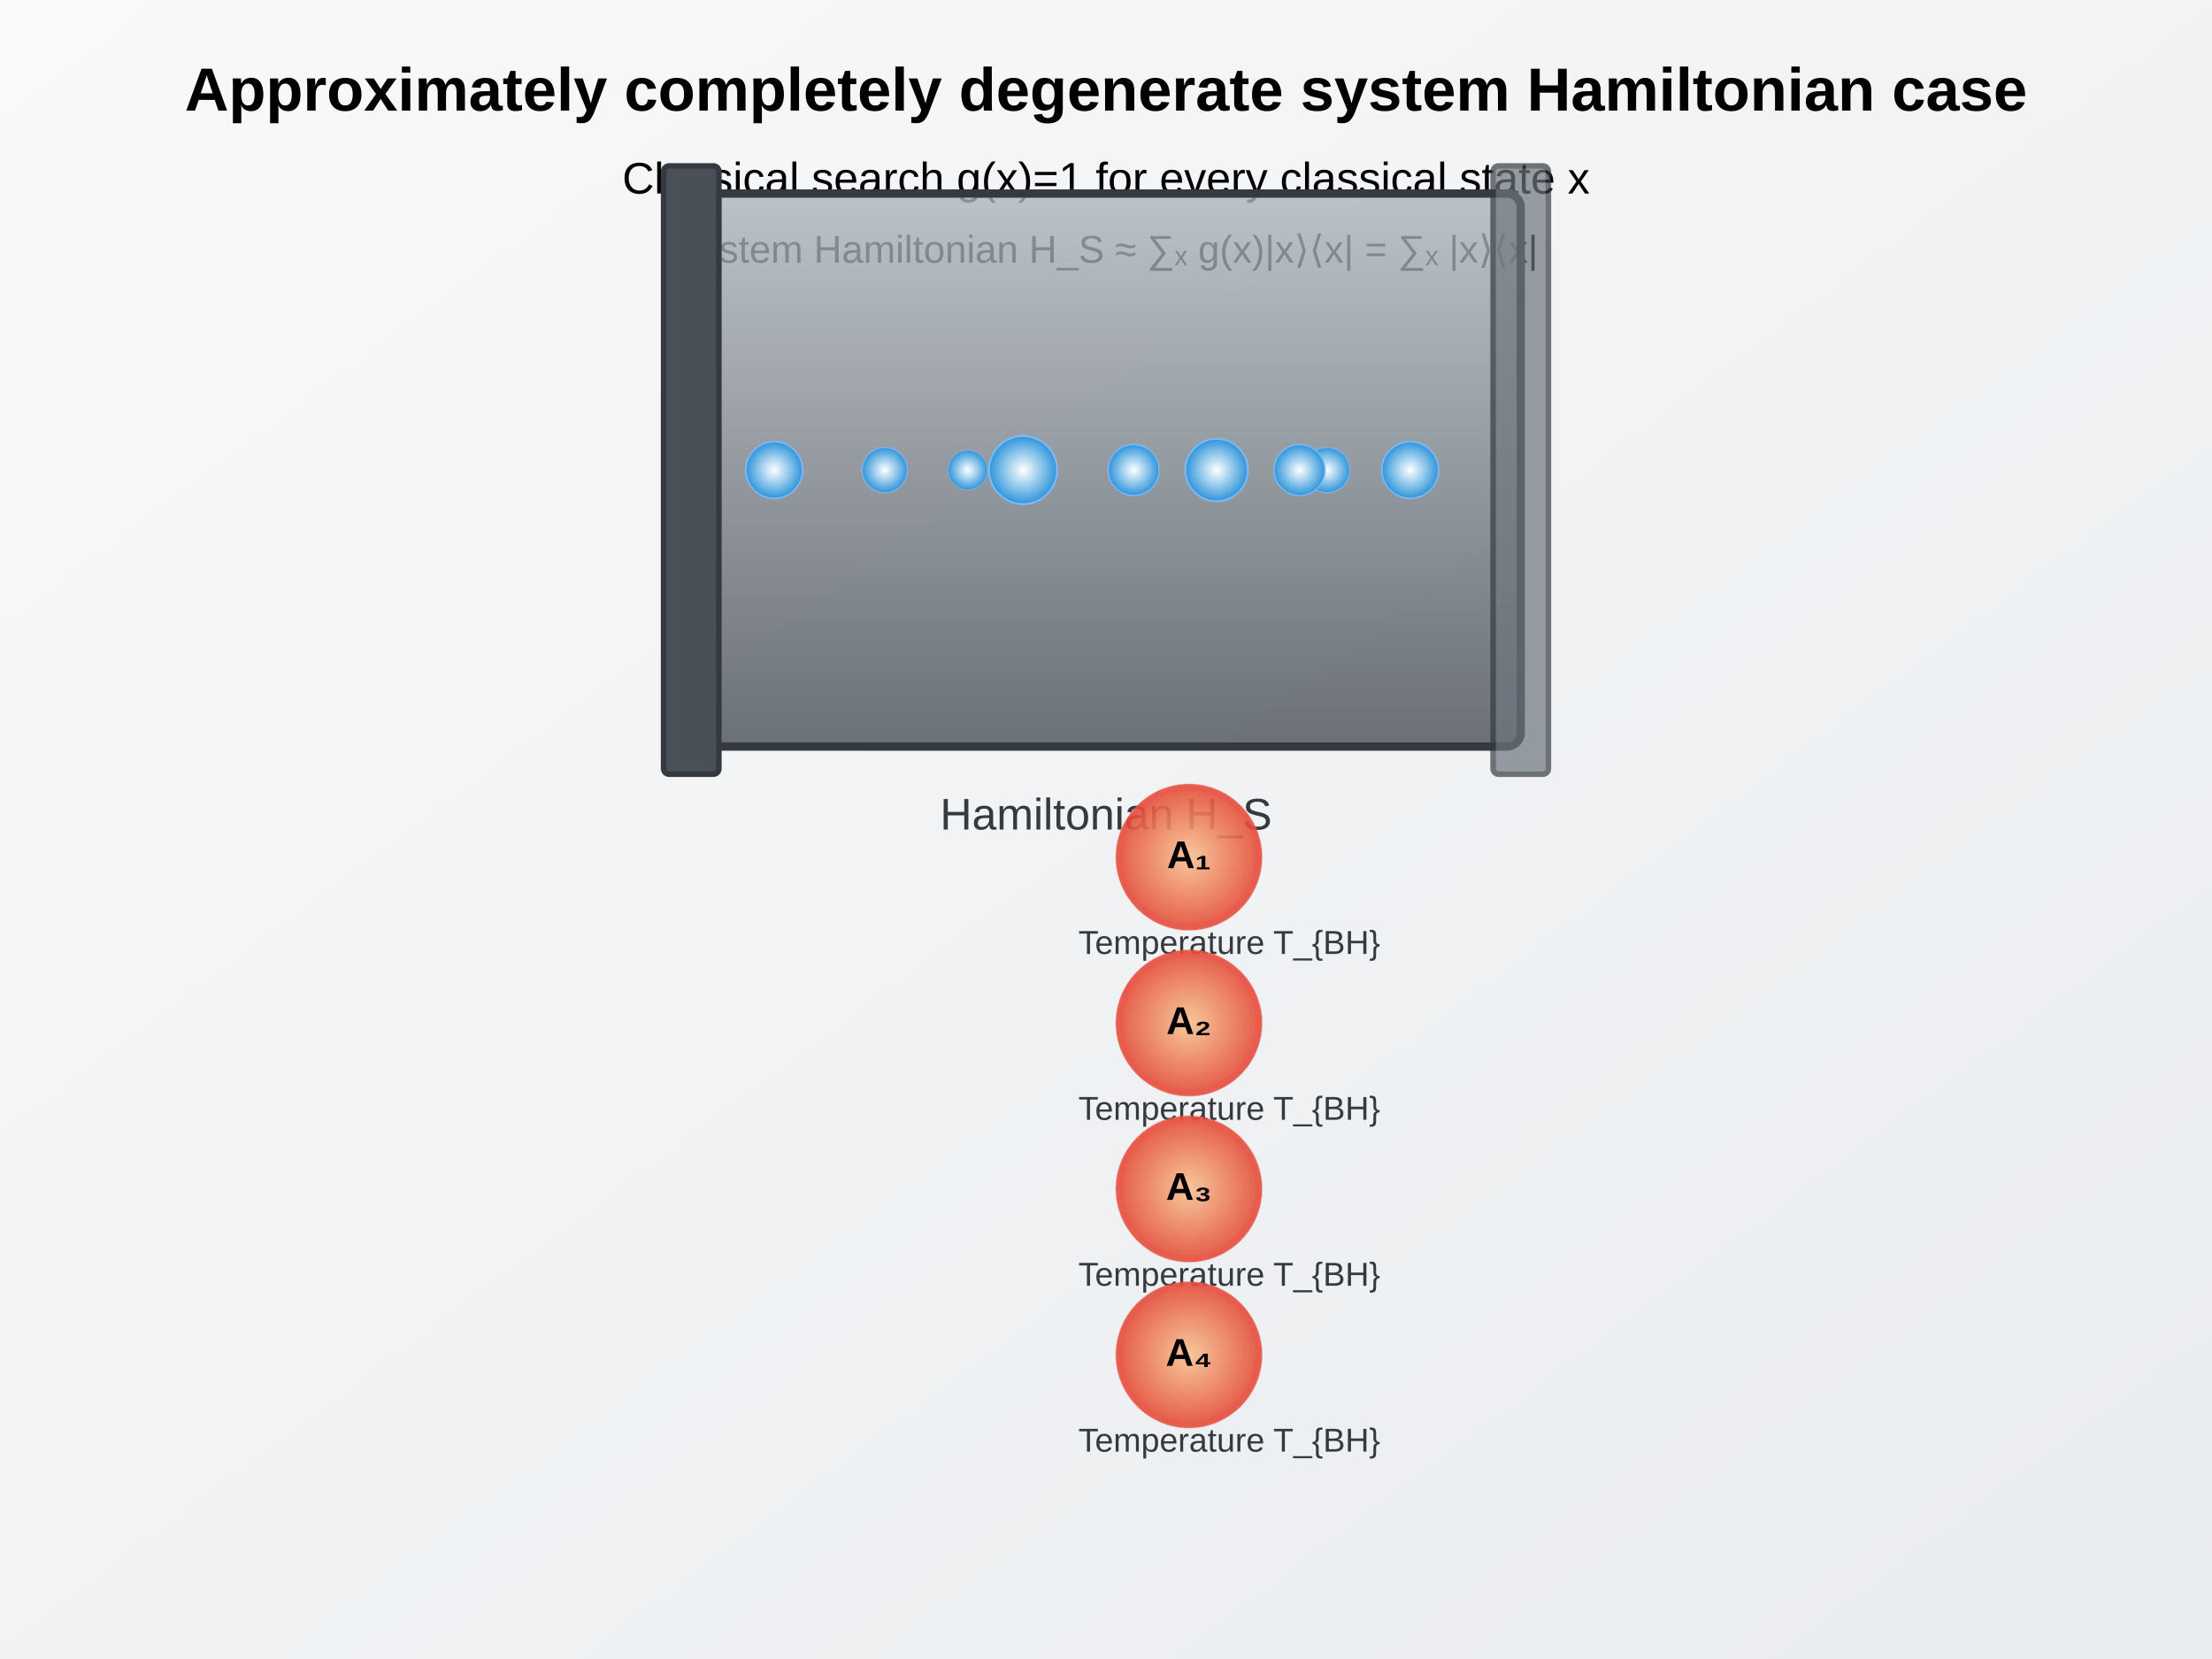
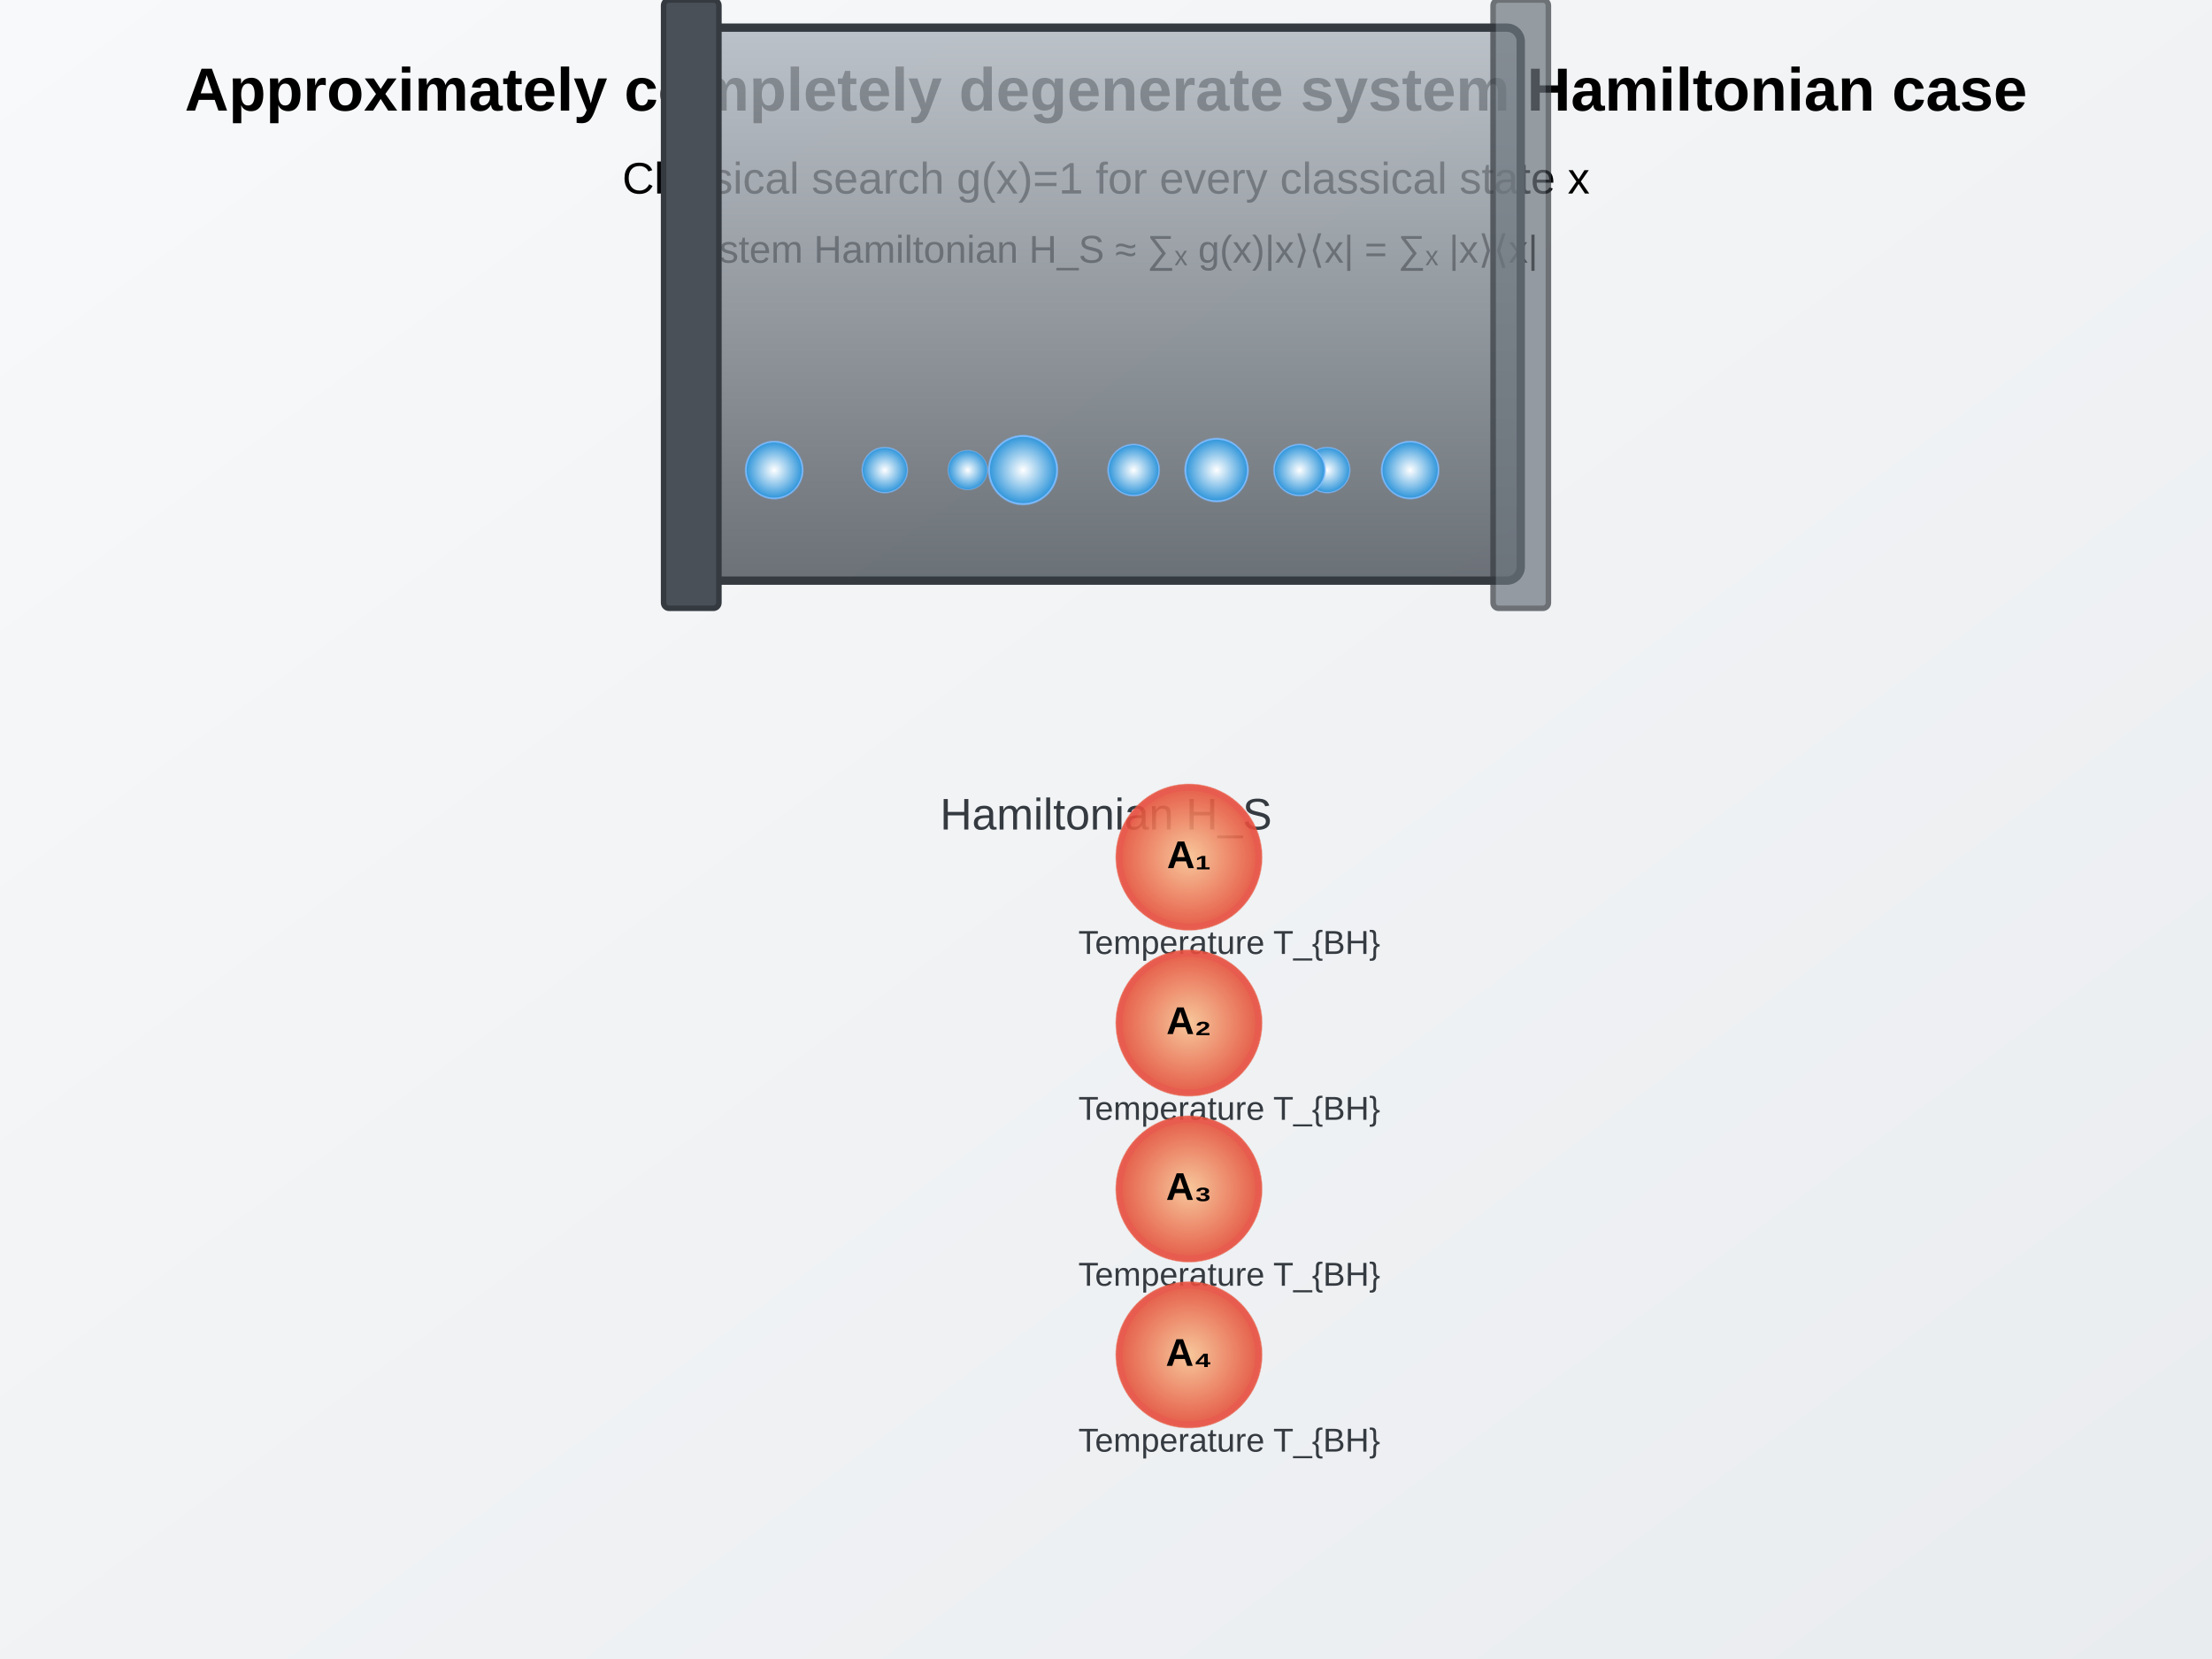
<svg xmlns="http://www.w3.org/2000/svg" viewBox="0 0 800 600">
  <defs>
    <linearGradient id="bg_grad" x1="0%" y1="0%" x2="100%" y2="100%">
      <stop offset="0%" style="stop-color:#f8f9fa;stop-opacity:1" />
      <stop offset="100%" style="stop-color:#e9ecef;stop-opacity:1" />
    </linearGradient>
    <linearGradient id="cavity_grad" x1="0%" y1="0%" x2="0%" y2="100%">
      <stop offset="0%" style="stop-color:#adb5bd;stop-opacity:0.8" />
      <stop offset="100%" style="stop-color:#495057;stop-opacity:0.8" />
    </linearGradient>
    <radialGradient id="atom_grad" cx="50%" cy="50%" r="50%" fx="50%" fy="50%">
      <stop offset="0%" style="stop-color:#f8c291;stop-opacity:1" />
      <stop offset="100%" style="stop-color:#e55039;stop-opacity:1" />
    </radialGradient>
    <radialGradient id="photon_grad" cx="50%" cy="50%" r="50%" fx="50%" fy="50%">
      <stop offset="0%" style="stop-color:#ffffff;stop-opacity:1" />
      <stop offset="100%" style="stop-color:#3498db;stop-opacity:1" />
    </radialGradient>
    <filter id="atom_glow" x="-50%" y="-50%" width="200%" height="200%">
      <feGaussianBlur in="SourceGraphic" stdDeviation="3" result="blur" />
      <feColorMatrix in="blur" type="matrix" values="1 0 0 0 0  0 1 0 0 0  0 0 1 0 0  0 0 0 18 -7" result="glow" />
      <feBlend in="SourceGraphic" in2="glow" mode="normal" />
    </filter>
    <filter id="photon_glow" x="-50%" y="-50%" width="200%" height="200%">
      <feGaussianBlur in="SourceGraphic" stdDeviation="4" result="blur" />
      <feColorMatrix in="blur" type="matrix" values="0 0 0 0 0.2  0 0 0 0 0.5  0 0 1 0 1  0 0 0 20 -7" result="glow" />
      <feBlend in="SourceGraphic" in2="glow" mode="normal" />
    </filter>
  </defs>
  <rect width="800" height="600" fill="url(#bg_grad)" />
  <text x="400" y="40" font-family="Arial" font-size="22" text-anchor="middle" font-weight="bold">
    Approximately completely degenerate system Hamiltonian case
  </text>
  <text x="400" y="70" font-family="Arial" font-size="16" text-anchor="middle">
    Classical search g(x)=1 for every classical state x
  </text>
  <text x="400" y="95" font-family="Arial" font-size="14" text-anchor="middle">
    System Hamiltonian H_S ≈ ∑ₓ g(x)|x⟩⟨x| = ∑ₓ |x⟩⟨x|
  </text>
  <g transform="translate(250, 170)">
-     <rect x="0" y="-100" width="300" height="200" rx="5" ry="5" fill="url(#cavity_grad)" stroke="#343a40" stroke-width="3" />
-     <rect x="-10" y="-110" width="20" height="220" rx="2" ry="2" fill="#495057" stroke="#343a40" stroke-width="2" />
-     <rect x="290" y="-110" width="20" height="220" rx="2" ry="2" fill="#6c757d" stroke="#343a40" stroke-width="2" opacity="0.7" />
+     <rect x="0" y="-160" width="300" height="200" rx="5" ry="5" fill="url(#cavity_grad)" stroke="#343a40" stroke-width="3" />
+     <rect x="-10" y="-170" width="20" height="220" rx="2" ry="2" fill="#495057" stroke="#343a40" stroke-width="2" />
+     <rect x="290" y="-170" width="20" height="220" rx="2" ry="2" fill="#6c757d" stroke="#343a40" stroke-width="2" opacity="0.7" />
    <circle cx="30" cy="0" r="10" fill="url(#photon_grad)" filter="url(#photon_glow)" />
    <circle cx="70" cy="0" r="8" fill="url(#photon_grad)" filter="url(#photon_glow)" />
    <circle cx="120" cy="0" r="12" fill="url(#photon_grad)" filter="url(#photon_glow)" />
    <circle cx="160" cy="0" r="9" fill="url(#photon_grad)" filter="url(#photon_glow)" />
    <circle cx="190" cy="0" r="11" fill="url(#photon_grad)" filter="url(#photon_glow)" />
    <circle cx="230" cy="0" r="8" fill="url(#photon_grad)" filter="url(#photon_glow)" />
    <circle cx="260" cy="0" r="10" fill="url(#photon_grad)" filter="url(#photon_glow)" />
    <circle cx="100" cy="0" r="7" fill="url(#photon_grad)" filter="url(#photon_glow)" />
    <circle cx="220" cy="0" r="9" fill="url(#photon_grad)" filter="url(#photon_glow)" />
    <text x="150" y="130" font-family="Arial" font-size="16" text-anchor="middle" fill="#343a40">Hamiltonian H_S</text>
  </g>
  <g transform="translate(430, 310)">
    <circle cx="0" cy="0" r="25" fill="url(#atom_grad)" stroke="#e74c3c" stroke-width="2" filter="url(#atom_glow)" opacity="0.9" />
    <text x="0" y="0" font-family="Arial" font-size="14" text-anchor="middle" dominant-baseline="middle" font-weight="bold">A₁</text>
    <text x="-40" y="35" font-family="Arial" font-size="12" text-anchor="start" fill="#343a40">Temperature T_{BH}</text>
  </g>
  <g transform="translate(430, 370)">
    <circle cx="0" cy="0" r="25" fill="url(#atom_grad)" stroke="#e74c3c" stroke-width="2" filter="url(#atom_glow)" opacity="0.9" />
    <text x="0" y="0" font-family="Arial" font-size="14" text-anchor="middle" dominant-baseline="middle" font-weight="bold">A₂</text>
    <text x="-40" y="35" font-family="Arial" font-size="12" text-anchor="start" fill="#343a40">Temperature T_{BH}</text>
  </g>
  <g transform="translate(430, 430)">
    <circle cx="0" cy="0" r="25" fill="url(#atom_grad)" stroke="#e74c3c" stroke-width="2" filter="url(#atom_glow)" opacity="0.9" />
    <text x="0" y="0" font-family="Arial" font-size="14" text-anchor="middle" dominant-baseline="middle" font-weight="bold">A₃</text>
    <text x="-40" y="35" font-family="Arial" font-size="12" text-anchor="start" fill="#343a40">Temperature T_{BH}</text>
  </g>
  <g transform="translate(430, 490)">
    <circle cx="0" cy="0" r="25" fill="url(#atom_grad)" stroke="#e74c3c" stroke-width="2" filter="url(#atom_glow)" opacity="0.9" />
    <text x="0" y="0" font-family="Arial" font-size="14" text-anchor="middle" dominant-baseline="middle" font-weight="bold">A₄</text>
    <text x="-40" y="35" font-family="Arial" font-size="12" text-anchor="start" fill="#343a40">Temperature T_{BH}</text>
  </g>
</svg>
